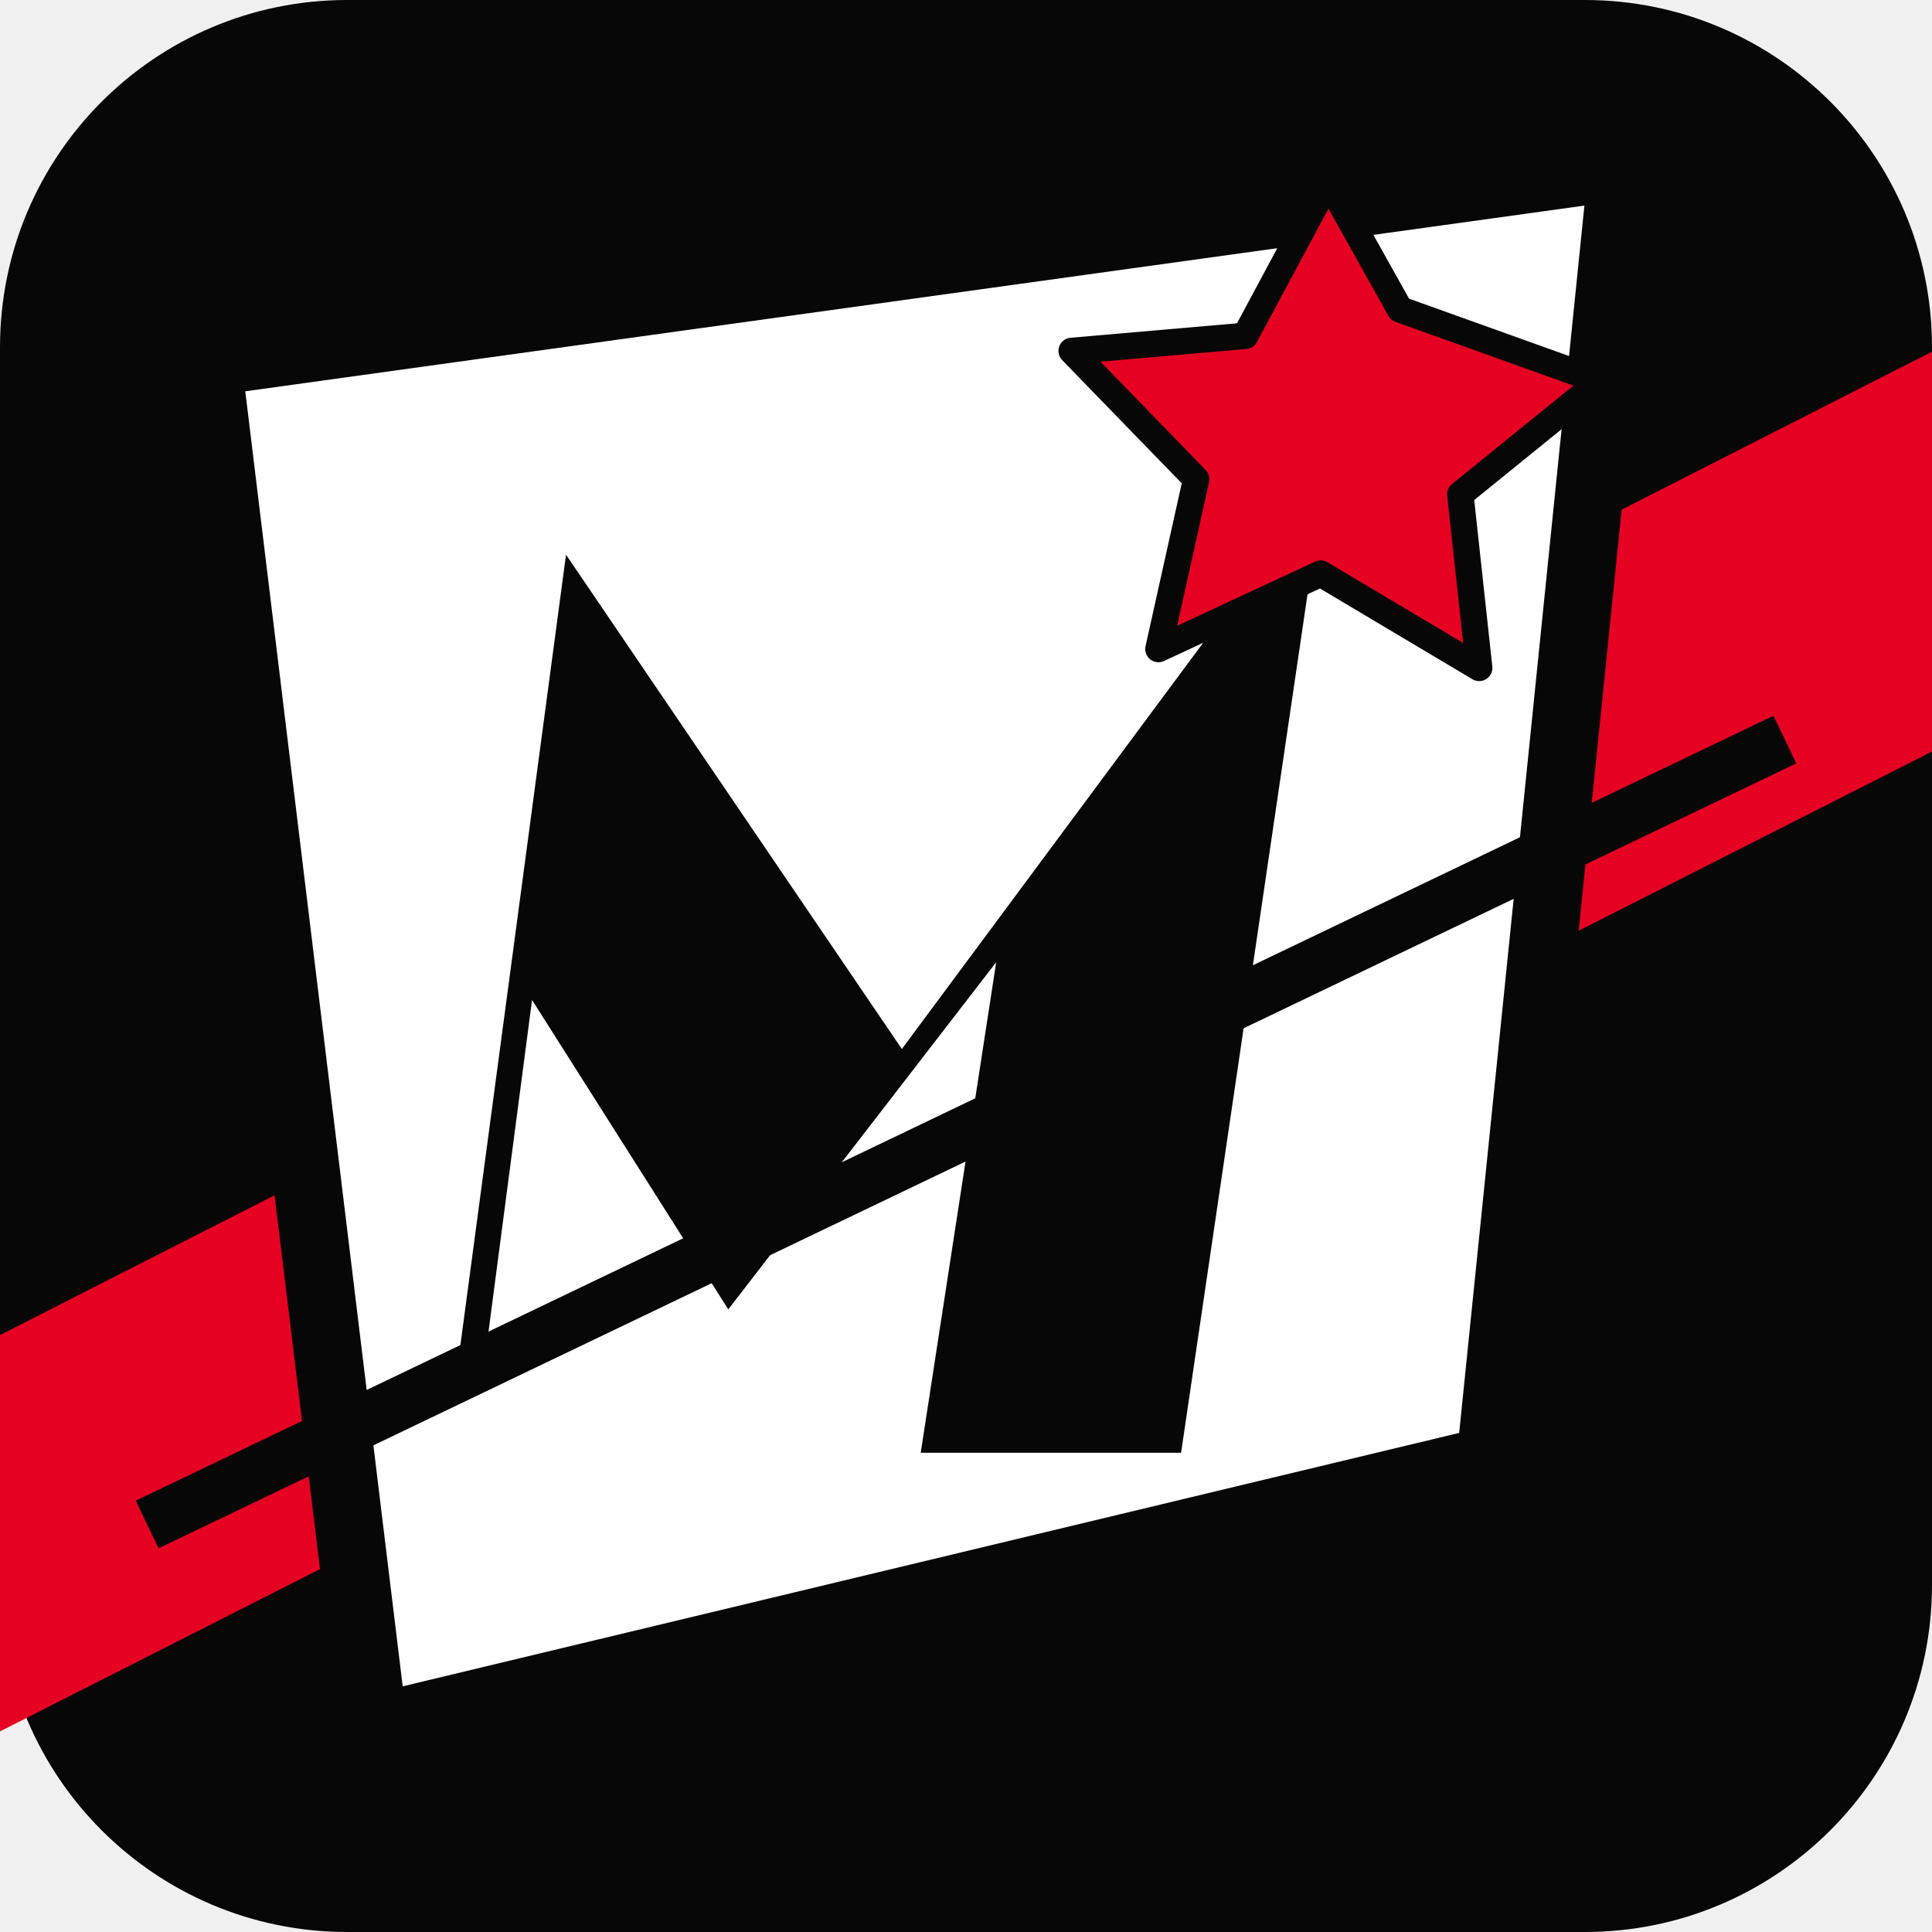
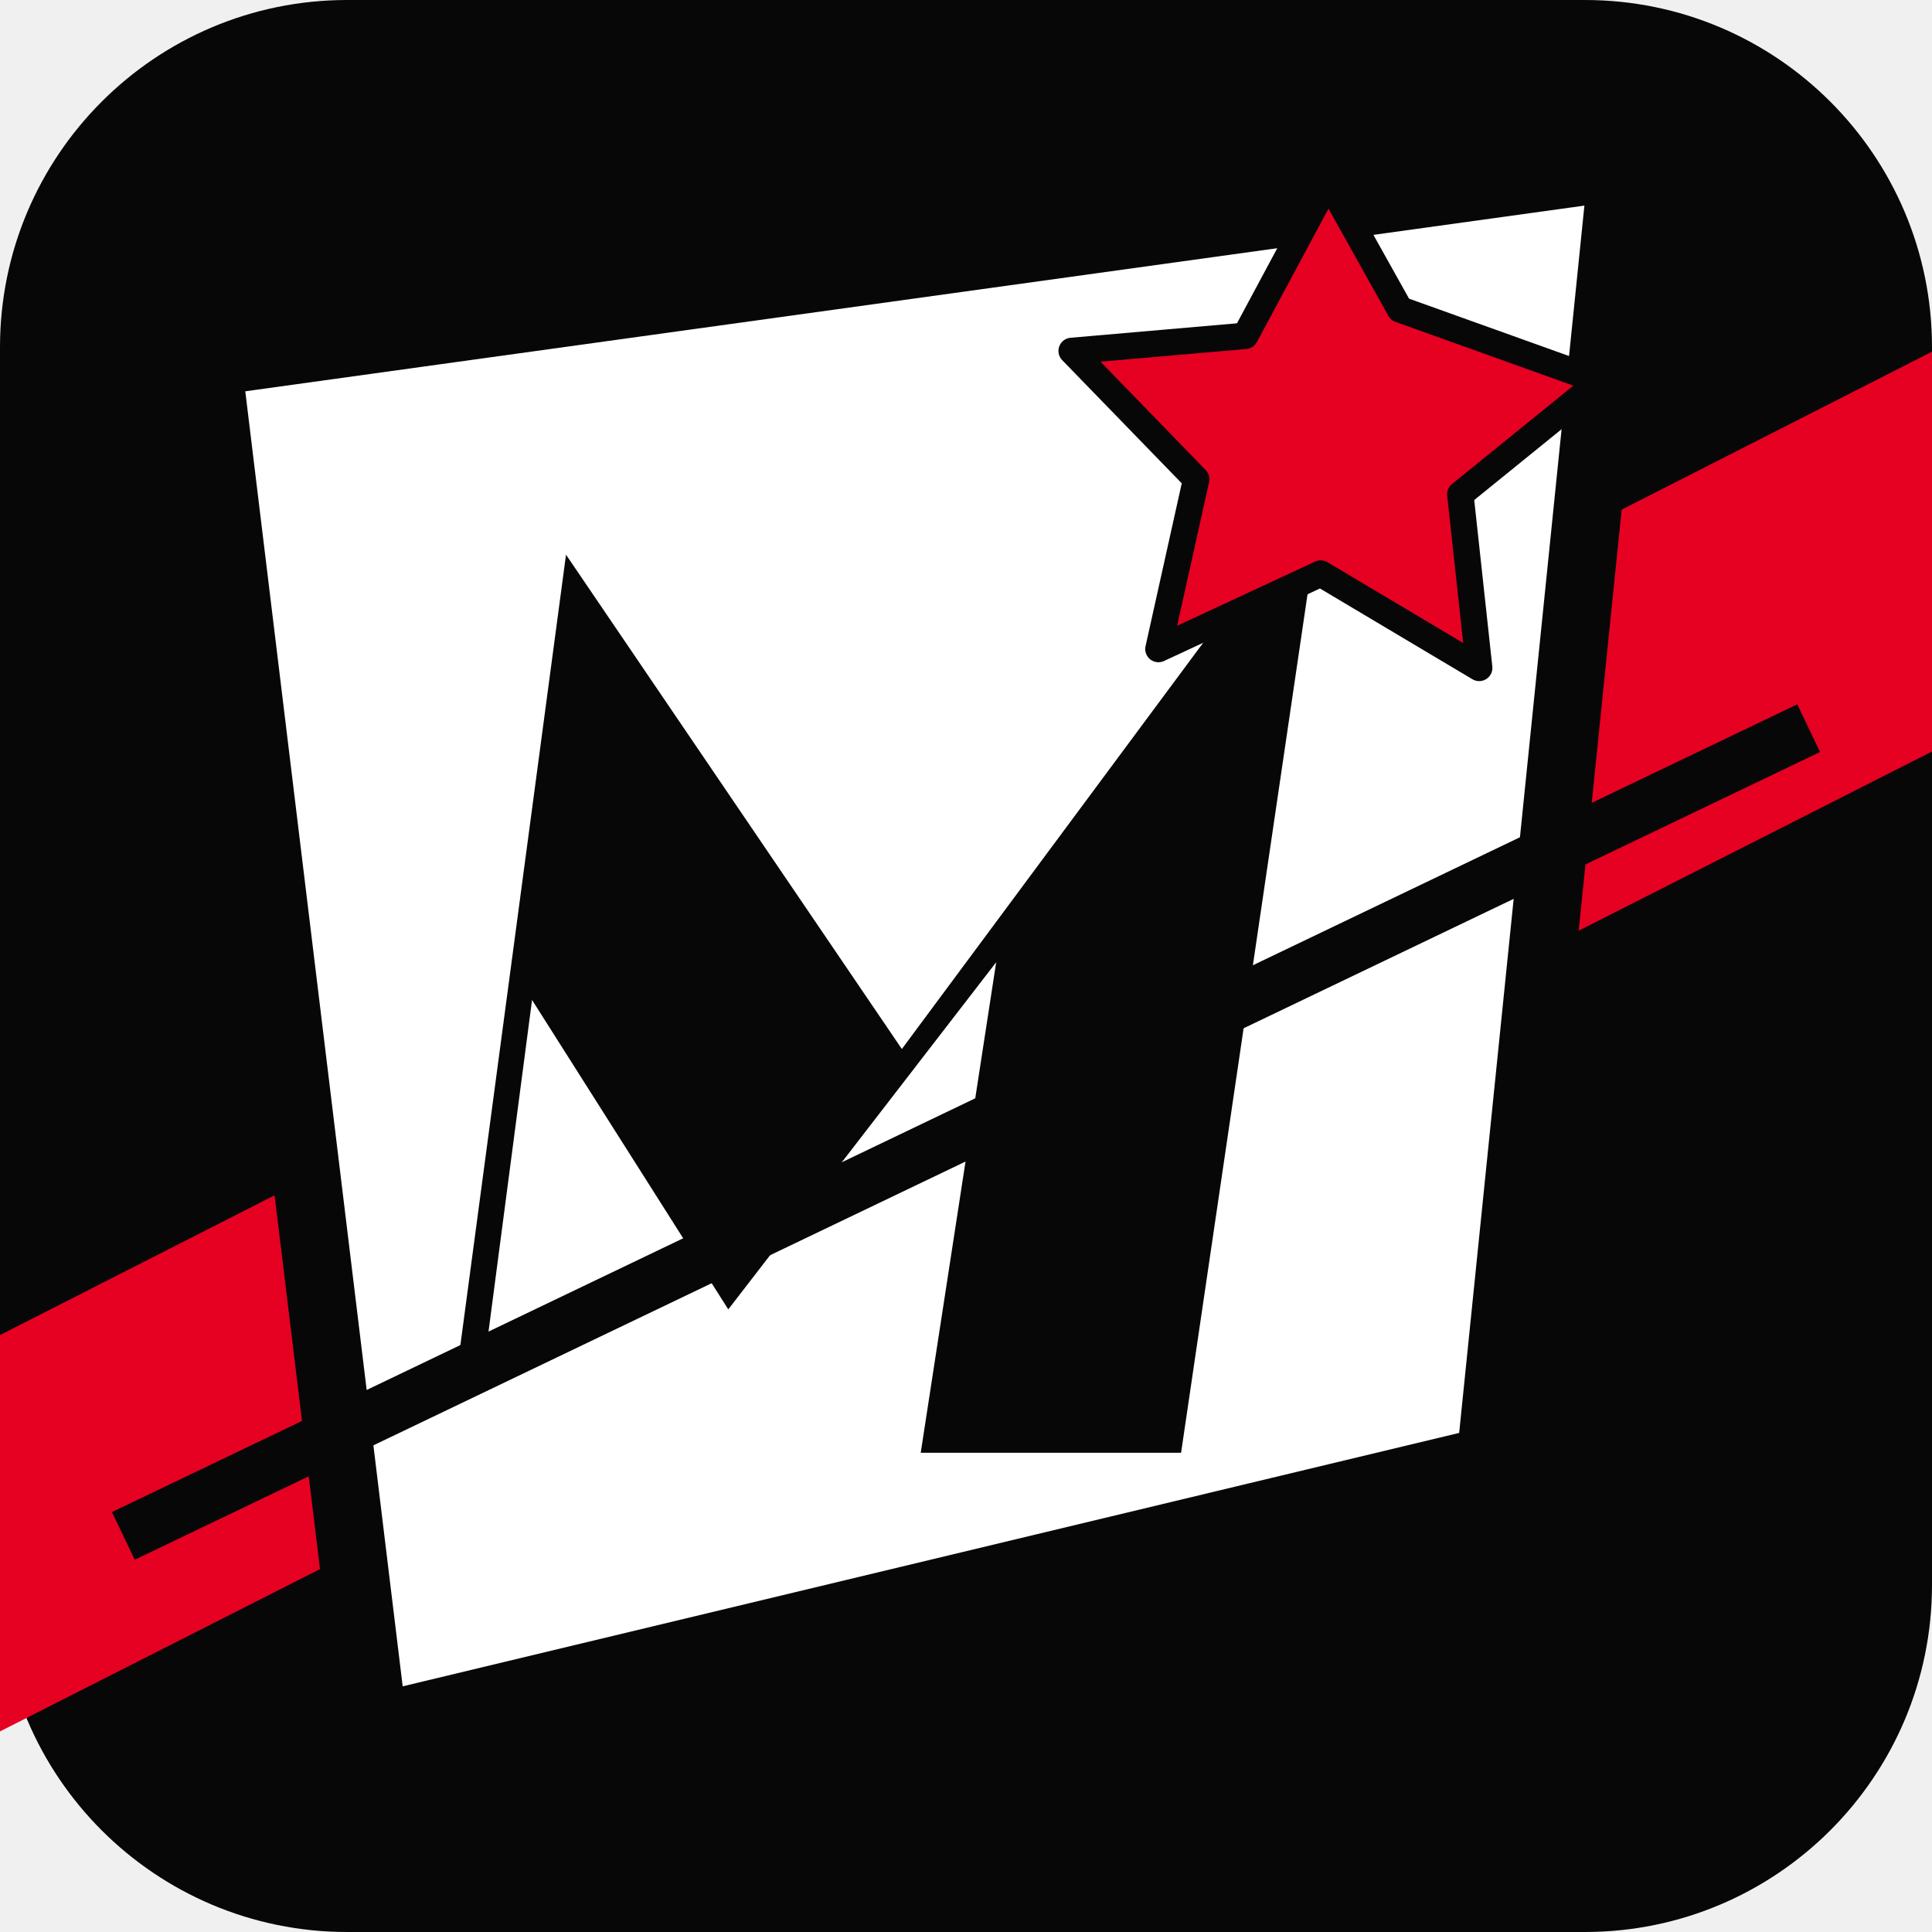
<svg xmlns="http://www.w3.org/2000/svg" viewBox="0 0 512 512">
  <rect width="512" height="512" rx="92" fill="#070707" />
  <path d="M-22 365 534 82v106L-22 470Z" fill="#e60022" />
  <path d="M55 96 430 44l-35 343L99 458Z" fill="#fff" stroke="#070707" stroke-width="18" stroke-linejoin="round" />
  <path d="M121 364 150 147l89 131 112-151-38 258h-69l20-130-71 92-52-82-13 99Z" fill="#070707" />
  <path d="m371 82 53 19-37 30 5 46-42-25-43 20 10-45-33-34 46-4 22-41Z" fill="#e60022" stroke="#070707" stroke-width="7" stroke-linejoin="round" />
-   <path d="M39 404 473 196" fill="none" stroke="#070707" stroke-width="14" />
+   <path d="M39 404 473 196" fill="none" stroke="#070707" stroke-width="14" stroke-linecap="square" />
</svg>
